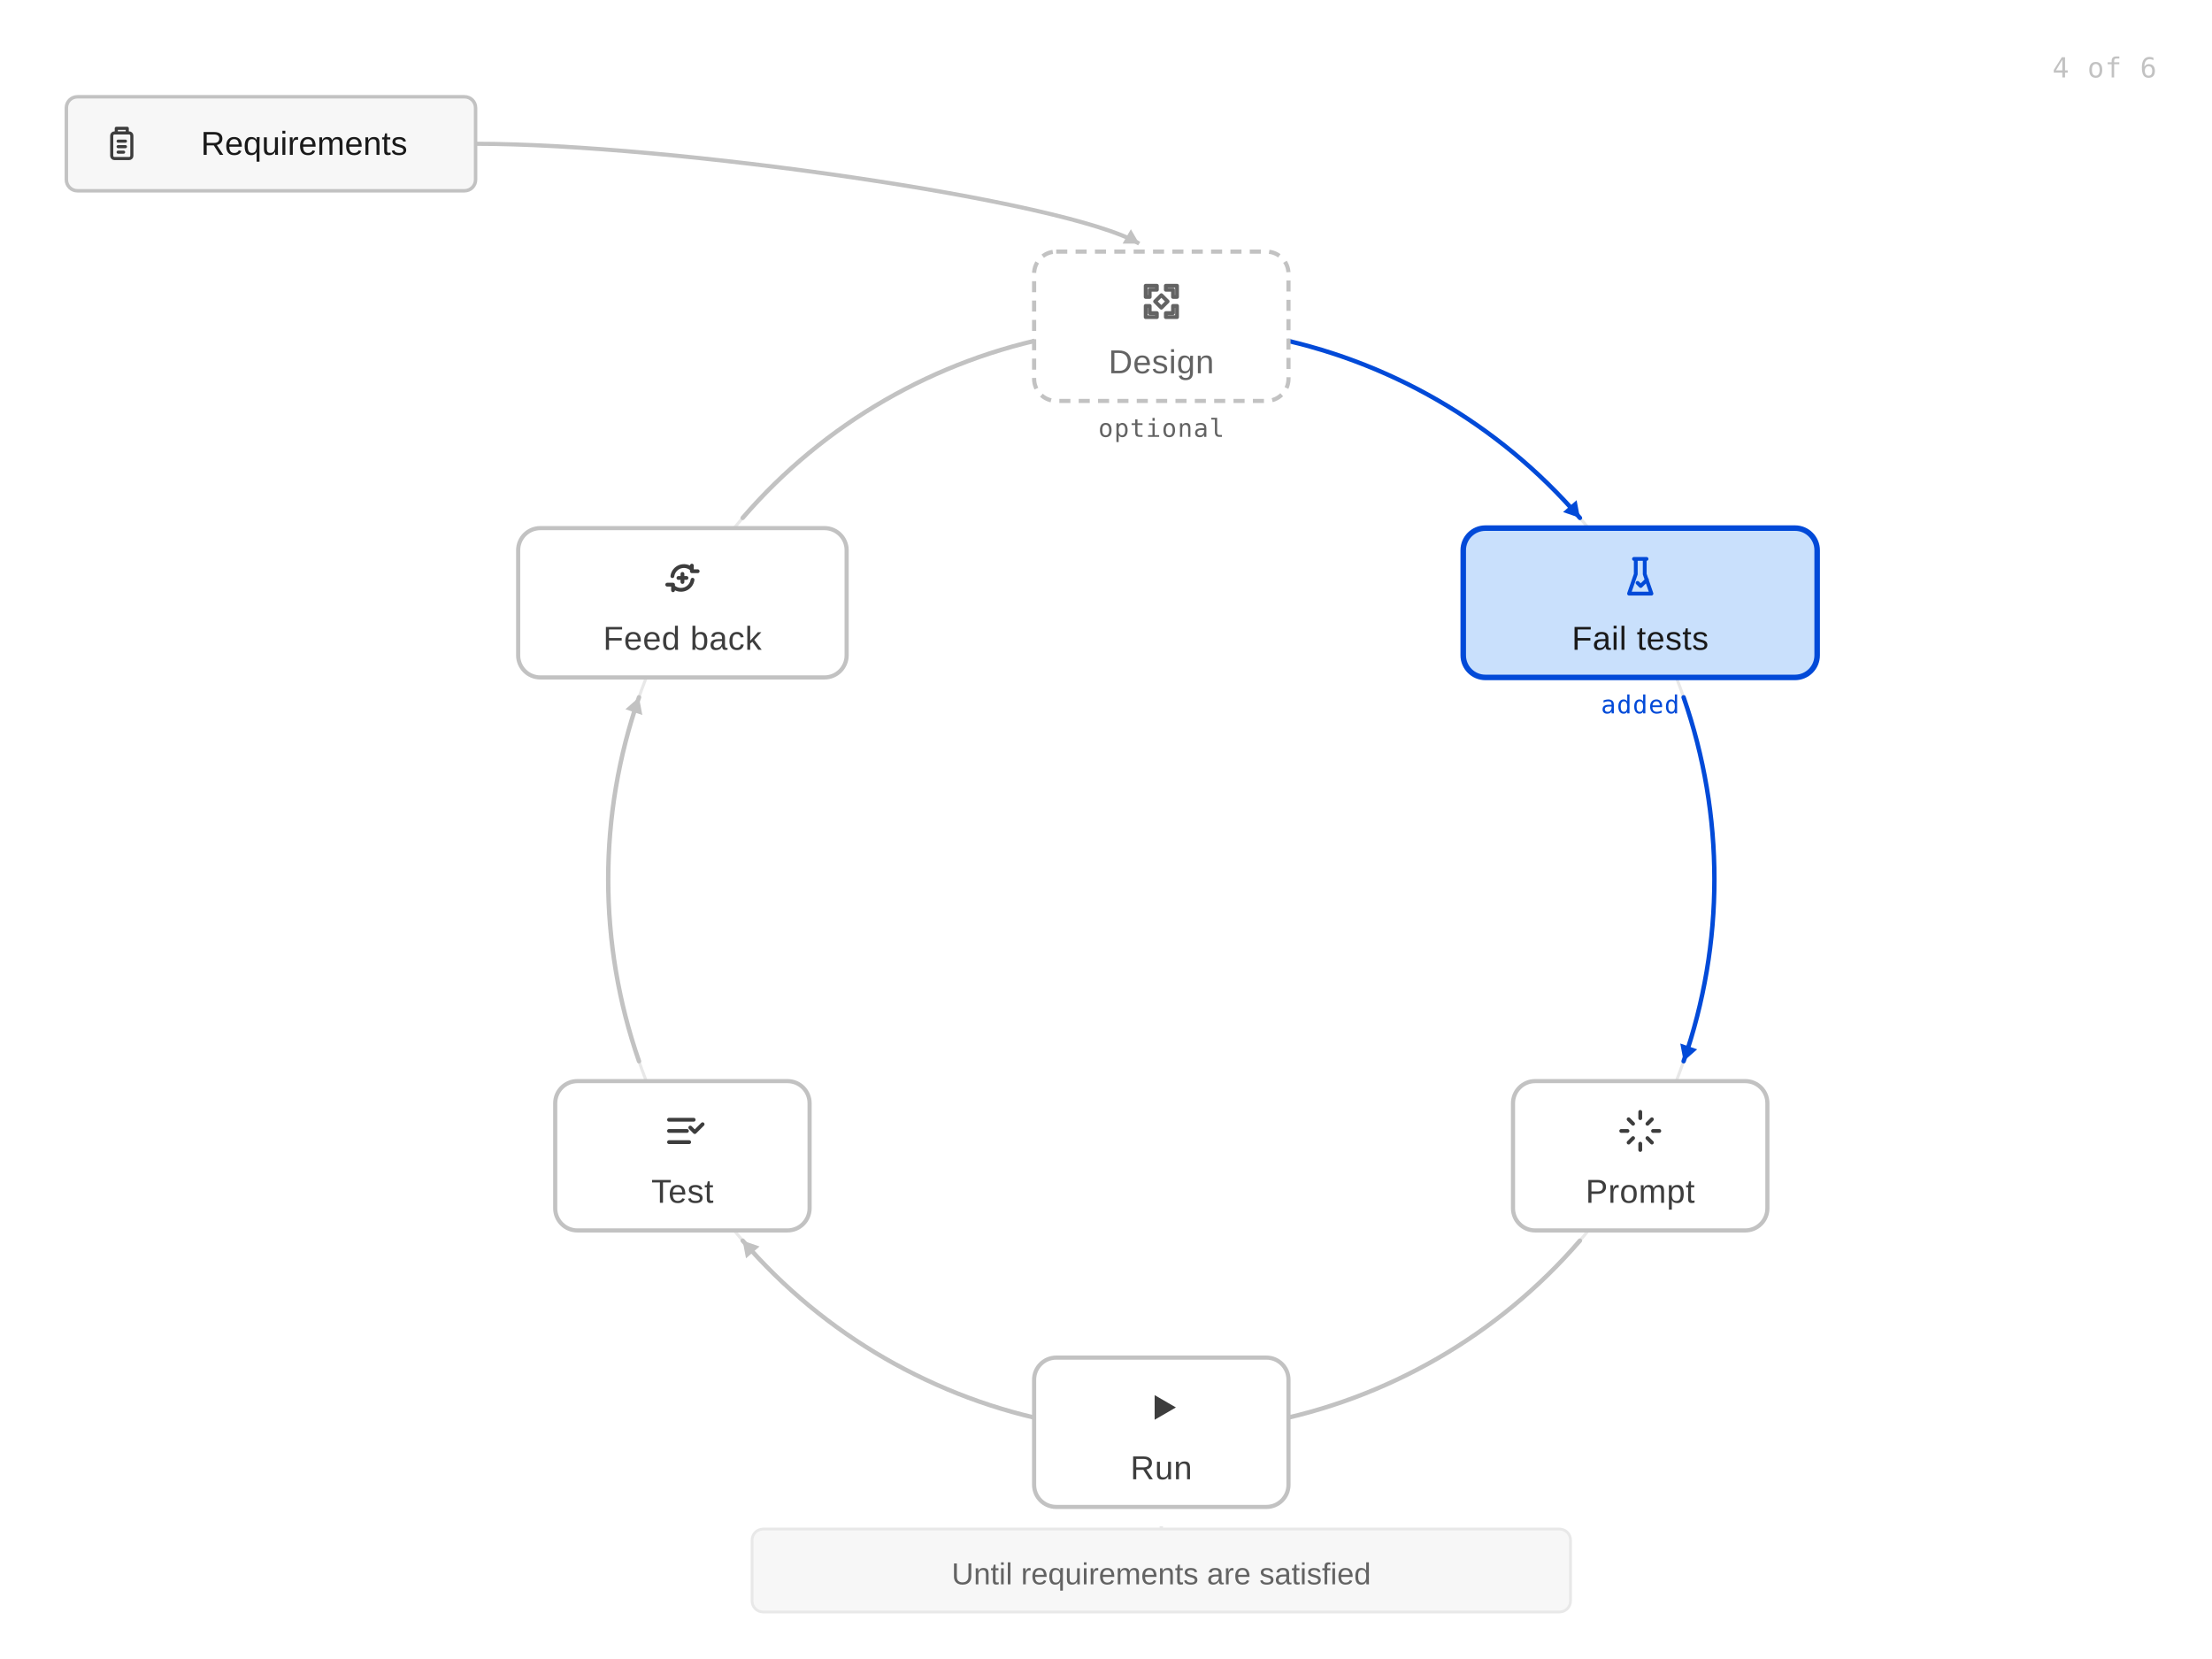
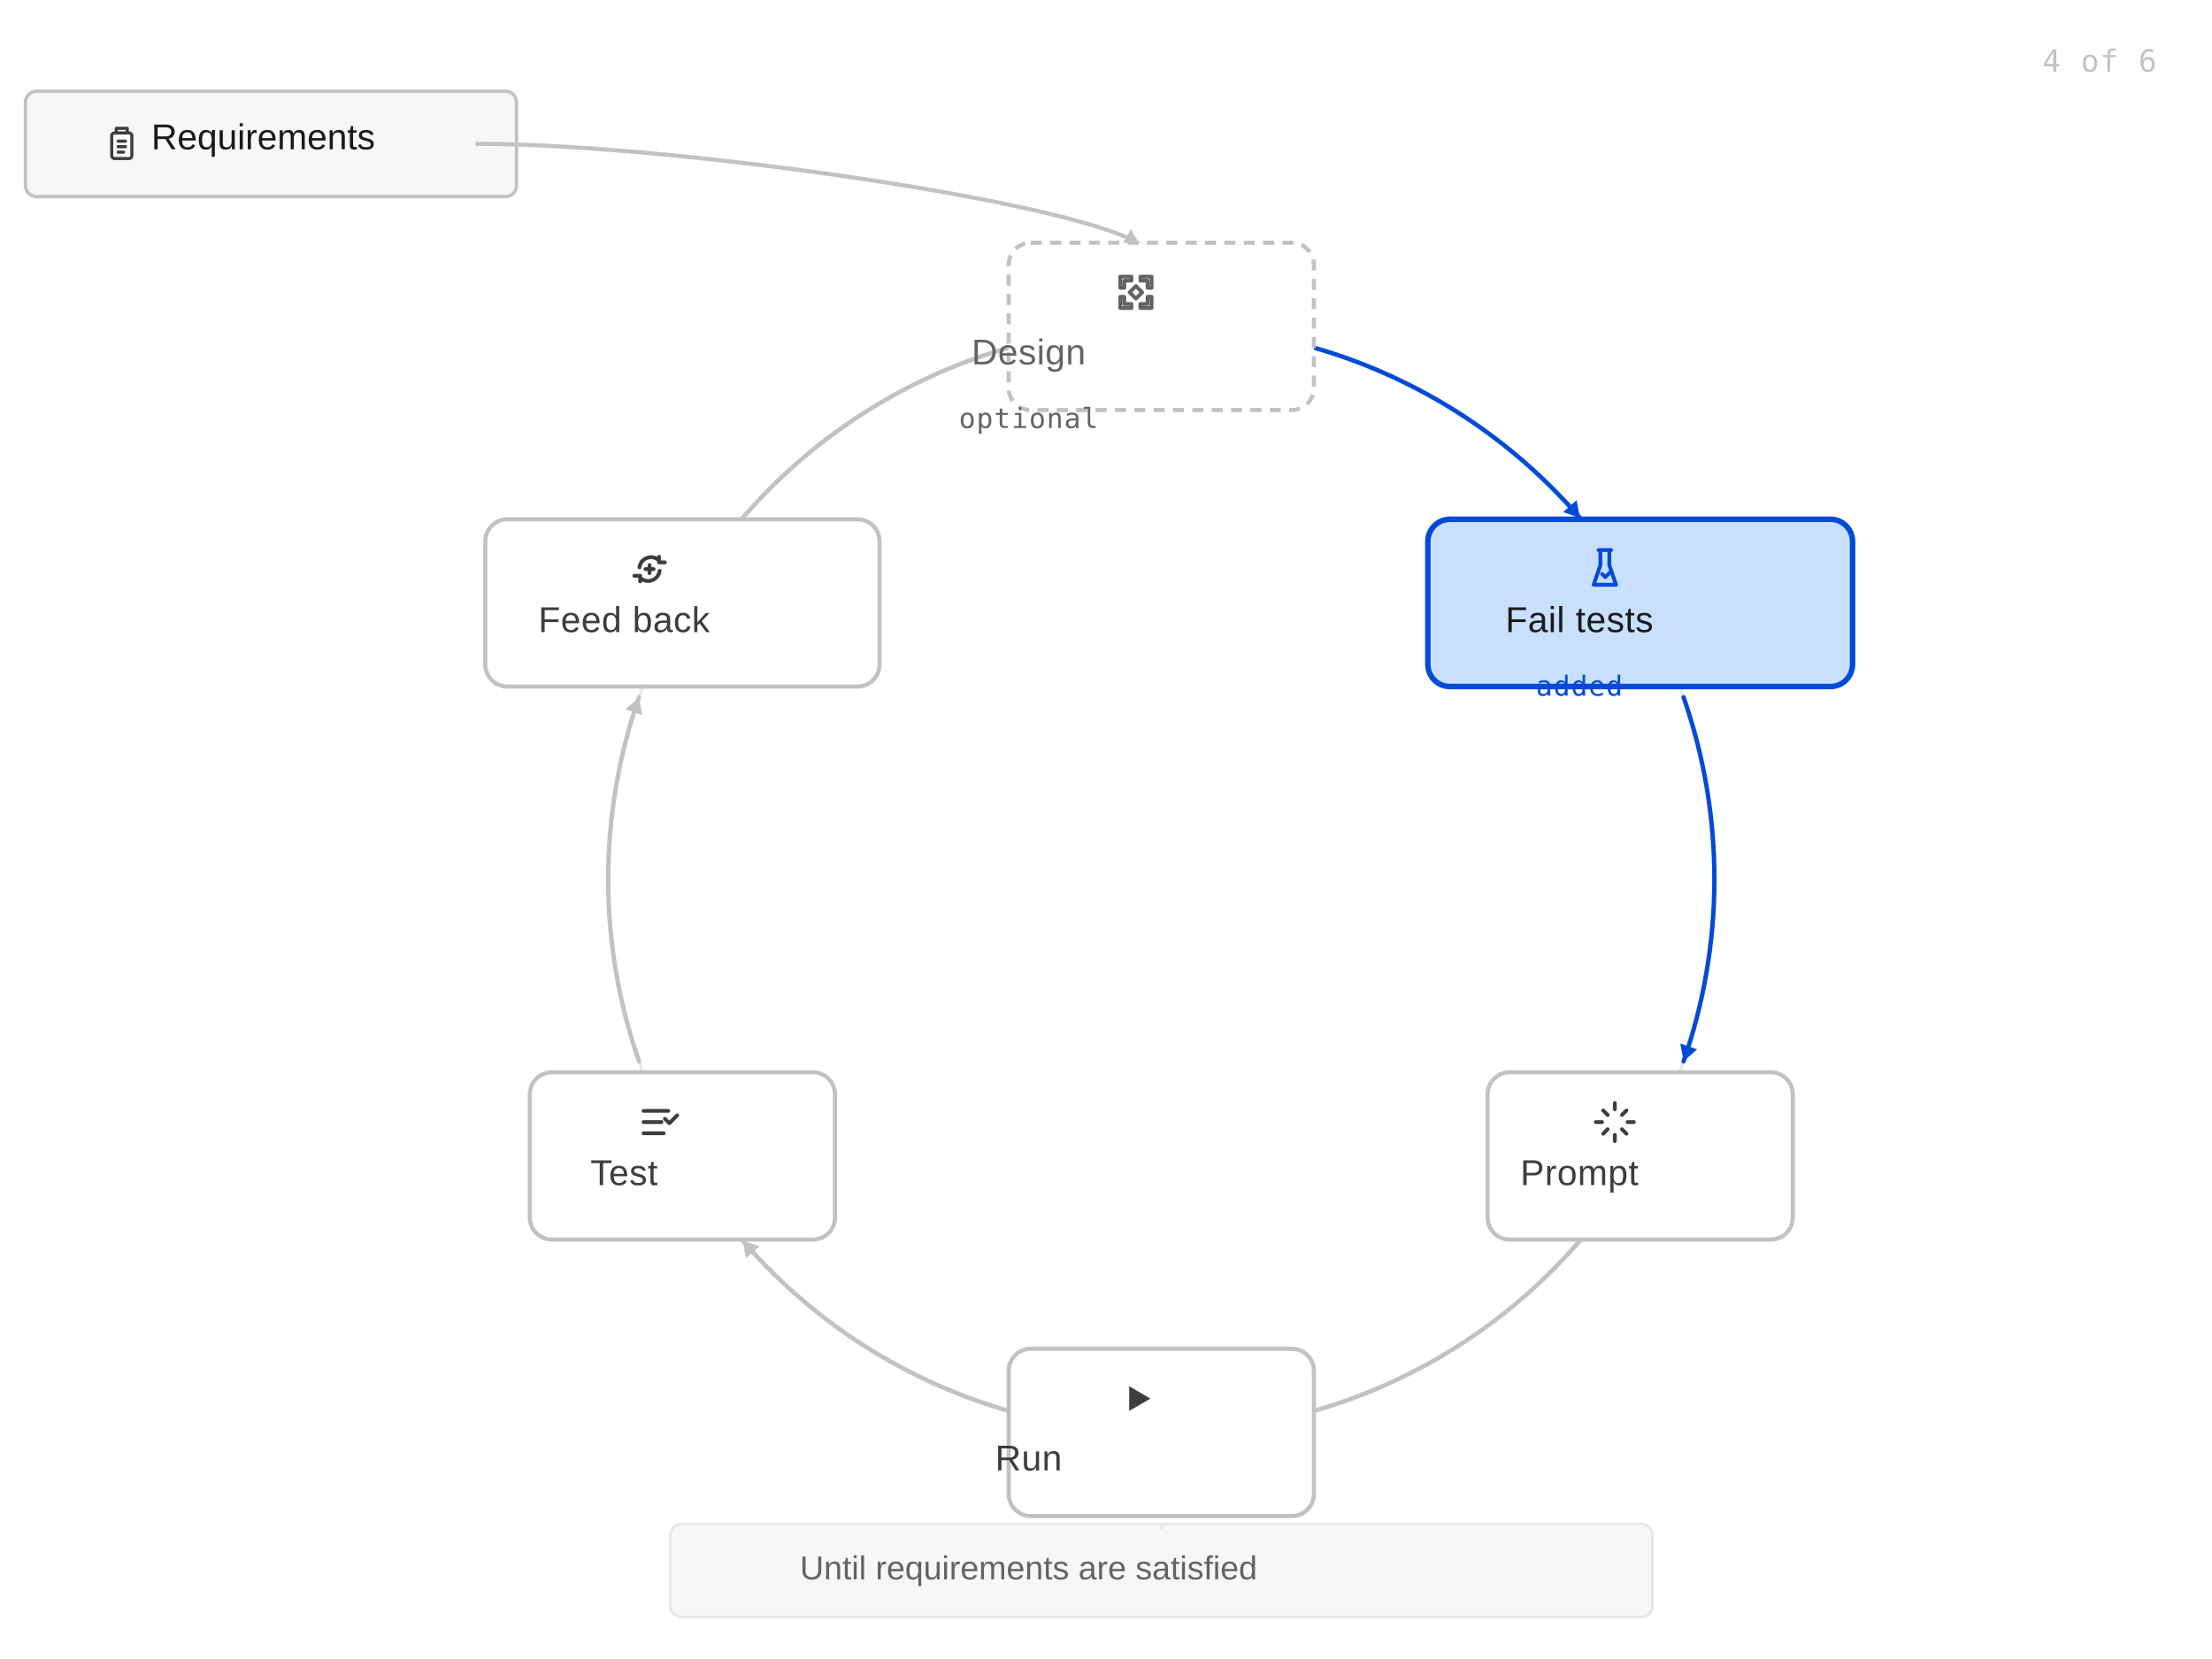
<svg xmlns="http://www.w3.org/2000/svg" viewBox="0 0 800 600" width="800" height="600" role="img" aria-label="Test Driven Feedback Loop">
  <rect width="800" height="600" fill="#ffffff" />
  <circle cx="420" cy="318" r="200" fill="none" stroke="#e8e8e8" stroke-width="1.1" />
  <path d="M457.5 121.5 A200 200 0 0 1 571.4 187.3" fill="none" stroke="#024ad8" stroke-width="1.6" stroke-linecap="round" />
  <path d="M571.4 187.3 L565.3 185.2 L570.2 180.9 Z" fill="#024ad8" />
  <path d="M608.9 252.2 A200 200 0 0 1 608.9 383.8" fill="none" stroke="#024ad8" stroke-width="1.6" stroke-linecap="round" />
  <path d="M608.9 383.8 L607.7 377.4 L613.8 379.5 Z" fill="#024ad8" />
  <path d="M571.4 448.7 A200 200 0 0 1 457.5 514.5" fill="none" stroke="#c2c2c2" stroke-width="1.6" stroke-linecap="round" />
  <path d="M457.5 514.5 L462.4 510.2 L463.6 516.6 Z" fill="#c2c2c2" />
  <path d="M382.5 514.5 A200 200 0 0 1 268.6 448.7" fill="none" stroke="#c2c2c2" stroke-width="1.6" stroke-linecap="round" />
  <path d="M268.6 448.7 L274.7 450.8 L269.8 455.1 Z" fill="#c2c2c2" />
  <path d="M231.1 383.8 A200 200 0 0 1 231.1 252.2" fill="none" stroke="#c2c2c2" stroke-width="1.6" stroke-linecap="round" />
  <path d="M231.1 252.2 L232.3 258.6 L226.2 256.5 Z" fill="#c2c2c2" />
  <path d="M268.6 187.3 A200 200 0 0 1 382.5 121.5" fill="none" stroke="#c2c2c2" stroke-width="1.6" stroke-linecap="round" />
  <path d="M382.5 121.5 L377.6 125.8 L376.4 119.4 Z" fill="#c2c2c2" />
-   <rect x="24" y="35" width="148" height="34" rx="4" ry="4" fill="#f7f7f7" stroke="#c2c2c2" stroke-width="1.25" />
+   <rect x="9.2" y="33.0" width="177.6" height="38.1" rx="4" ry="4" fill="#f7f7f7" stroke="#c2c2c2" stroke-width="1.25" />
  <g transform="translate(36.1 44.1) scale(0.662)" fill="none" stroke="#3d3d3d" stroke-width="1.7" stroke-linecap="round" stroke-linejoin="round">
    <path d="M9 3.5h6v2.5H9zM8 6h8a1.5 1.5 0 0 1 1.5 1.5v11A1.5 1.5 0 0 1 16 20H8a1.5 1.5 0 0 1-1.5-1.5v-11A1.5 1.5 0 0 1 8 6zM10 10.5h4M10 13.5h4M10 16.5h3" />
  </g>
-   <text x="110" y="56" text-anchor="middle" font-family="IBM Plex Sans, Helvetica Neue, Arial, sans-serif" font-size="12" font-weight="500" fill="#1a1a1a">Requirements</text>
+   <text x="95.2" y="54.0" text-anchor="middle" font-family="IBM Plex Sans, Helvetica Neue, Arial, sans-serif" font-size="13" font-weight="500" fill="#1a1a1a">Requirements</text>
  <path d="M172 52 C242 52, 385.5 72.4, 412.0 88.1" fill="none" stroke="#c2c2c2" stroke-width="1.5" />
  <path d="M412.0 88.1 L406.0 88.1 L409.0 82.9 Z" fill="#c2c2c2" />
-   <rect x="272" y="553" width="296" height="30" rx="4" fill="#f7f7f7" stroke="#e8e8e8" stroke-width="1" />
-   <text x="420" y="573" text-anchor="middle" font-family="IBM Plex Sans, Helvetica Neue, Arial, sans-serif" font-size="11" fill="#636363">Until requirements are satisfied</text>
+   <rect x="242.4" y="551.2" width="355.2" height="33.6" rx="4" fill="#f7f7f7" stroke="#e8e8e8" stroke-width="1" />
+   <text x="372.0" y="571.2" text-anchor="middle" font-family="IBM Plex Sans, Helvetica Neue, Arial, sans-serif" font-size="12" fill="#636363">Until requirements are satisfied</text>
  <path d="M420.0 552.0 L420 553" fill="none" stroke="#e8e8e8" stroke-width="1.2" stroke-dasharray="3 3" />
-   <rect x="374.0" y="91.0" width="92" height="54" rx="8" ry="8" fill="#ffffff" stroke="#c2c2c2" stroke-width="1.5" stroke-dasharray="4 3" />
-   <g transform="translate(410.3 99.3) scale(0.810)" fill="none" stroke="#636363" stroke-width="1.7" stroke-linecap="round" stroke-linejoin="round">
+   <rect x="364.8" y="87.8" width="110.4" height="60.5" rx="8" ry="8" fill="#ffffff" stroke="#c2c2c2" stroke-width="1.5" stroke-dasharray="4 3" />
+   <g transform="translate(401.1 96.0) scale(0.810)" fill="none" stroke="#636363" stroke-width="1.7" stroke-linecap="round" stroke-linejoin="round">
    <path d="M5 5h5v1.8H6.8V10H5V5zM14 5h5v5h-1.8V6.8H14V5zM5 14h1.8v3.2H10V19H5v-5zM17.2 14H19v5h-5v-1.8h3.2V14zM9.2 12l2.8-2.8L14.8 12 12 14.8z" />
  </g>
-   <text x="420.0" y="135.0" text-anchor="middle" font-family="IBM Plex Sans, Helvetica Neue, Arial, sans-serif" font-size="12" font-weight="500" letter-spacing="0.16" fill="#636363">Design</text>
-   <text x="420.0" y="158.0" text-anchor="middle" font-family="IBM Plex Mono, ui-monospace, Menlo, monospace" font-size="9" letter-spacing="0.32" fill="#636363">optional</text>
-   <rect x="529.2" y="191.0" width="128.0" height="54" rx="8" ry="8" fill="#c9e0fc" stroke="#024ad8" stroke-width="2.0" />
-   <g transform="translate(583.5 199.3) scale(0.810)" fill="none" stroke="#024ad8" stroke-width="1.7" stroke-linecap="round" stroke-linejoin="round">
+   <text x="372.0" y="131.8" text-anchor="middle" font-family="IBM Plex Sans, Helvetica Neue, Arial, sans-serif" font-size="13" font-weight="500" letter-spacing="0.16" fill="#636363">Design</text>
+   <text x="372.0" y="154.8" text-anchor="middle" font-family="IBM Plex Mono, ui-monospace, Menlo, monospace" font-size="10" letter-spacing="0.32" fill="#636363">optional</text>
+   <rect x="516.4" y="187.8" width="153.6" height="60.5" rx="8" ry="8" fill="#c9e0fc" stroke="#024ad8" stroke-width="2.0" />
+   <g transform="translate(570.7 196.1) scale(0.810)" fill="none" stroke="#024ad8" stroke-width="1.7" stroke-linecap="round" stroke-linejoin="round">
    <path d="M10 3.5v6.8L7 19h10l-3-8.7V3.5zM9.2 3.5h5.6M10.8 14.2l1.4 1.4 2.8-2.8" />
  </g>
-   <text x="593.2" y="235.0" text-anchor="middle" font-family="IBM Plex Sans, Helvetica Neue, Arial, sans-serif" font-size="12" font-weight="500" letter-spacing="0.16" fill="#1a1a1a">Fail tests</text>
-   <text x="593.2" y="258.0" text-anchor="middle" font-family="IBM Plex Mono, ui-monospace, Menlo, monospace" font-size="9" letter-spacing="0.32" fill="#024ad8">added</text>
-   <rect x="547.2" y="391.0" width="92" height="54" rx="8" ry="8" fill="#ffffff" stroke="#c2c2c2" stroke-width="1.5" />
-   <g transform="translate(583.5 399.3) scale(0.810)" fill="none" stroke="#3d3d3d" stroke-width="1.7" stroke-linecap="round" stroke-linejoin="round">
+   <text x="571.2" y="228.6" text-anchor="middle" font-family="IBM Plex Sans, Helvetica Neue, Arial, sans-serif" font-size="13" font-weight="500" letter-spacing="0.16" fill="#1a1a1a">Fail tests</text>
+   <text x="571.2" y="251.6" text-anchor="middle" font-family="IBM Plex Mono, ui-monospace, Menlo, monospace" font-size="10" letter-spacing="0.32" fill="#024ad8">added</text>
+   <rect x="538.0" y="387.8" width="110.4" height="60.5" rx="8" ry="8" fill="#ffffff" stroke="#c2c2c2" stroke-width="1.5" />
+   <g transform="translate(574.3 396.1) scale(0.810)" fill="none" stroke="#3d3d3d" stroke-width="1.7" stroke-linecap="round" stroke-linejoin="round">
    <path d="M12 3.5v2.8M12 17.7v2.8M3.5 12h2.8M17.7 12h2.8M6.8 6.8l2 2M15.2 15.2l2 2M17.2 6.8l-2 2M8.8 15.2l-2 2" />
  </g>
-   <text x="593.2" y="435.0" text-anchor="middle" font-family="IBM Plex Sans, Helvetica Neue, Arial, sans-serif" font-size="12" font-weight="500" letter-spacing="0.16" fill="#3d3d3d">Prompt</text>
-   <rect x="374.0" y="491.0" width="92" height="54" rx="8" ry="8" fill="#ffffff" stroke="#c2c2c2" stroke-width="1.5" />
-   <g transform="translate(410.3 499.3) scale(0.810)">
+   <text x="571.2" y="428.6" text-anchor="middle" font-family="IBM Plex Sans, Helvetica Neue, Arial, sans-serif" font-size="13" font-weight="500" letter-spacing="0.16" fill="#3d3d3d">Prompt</text>
+   <rect x="364.8" y="487.8" width="110.4" height="60.5" rx="8" ry="8" fill="#ffffff" stroke="#c2c2c2" stroke-width="1.5" />
+   <g transform="translate(401.1 496.1) scale(0.810)">
    <path d="M9 6.5l9.5 5.5L9 17.5z" fill="#3d3d3d" stroke="none" />
  </g>
-   <text x="420.0" y="535.0" text-anchor="middle" font-family="IBM Plex Sans, Helvetica Neue, Arial, sans-serif" font-size="12" font-weight="500" letter-spacing="0.16" fill="#3d3d3d">Run</text>
-   <rect x="200.8" y="391.0" width="92" height="54" rx="8" ry="8" fill="#ffffff" stroke="#c2c2c2" stroke-width="1.5" />
-   <g transform="translate(237.1 399.3) scale(0.810)" fill="none" stroke="#3d3d3d" stroke-width="1.7" stroke-linecap="round" stroke-linejoin="round">
+   <text x="372.0" y="531.8" text-anchor="middle" font-family="IBM Plex Sans, Helvetica Neue, Arial, sans-serif" font-size="13" font-weight="500" letter-spacing="0.16" fill="#3d3d3d">Run</text>
+   <rect x="191.6" y="387.8" width="110.4" height="60.5" rx="8" ry="8" fill="#ffffff" stroke="#c2c2c2" stroke-width="1.5" />
+   <g transform="translate(227.9 396.1) scale(0.810)" fill="none" stroke="#3d3d3d" stroke-width="1.7" stroke-linecap="round" stroke-linejoin="round">
    <path d="M6 7h11M6 12h8M6 17h9M15.5 10.5l2 2 3.5-3.5" />
  </g>
-   <text x="246.8" y="435.0" text-anchor="middle" font-family="IBM Plex Sans, Helvetica Neue, Arial, sans-serif" font-size="12" font-weight="500" letter-spacing="0.16" fill="#3d3d3d">Test</text>
-   <rect x="187.4" y="191.0" width="118.8" height="54" rx="8" ry="8" fill="#ffffff" stroke="#c2c2c2" stroke-width="1.5" />
-   <g transform="translate(237.1 199.3) scale(0.810)" fill="none" stroke="#3d3d3d" stroke-width="1.7" stroke-linecap="round" stroke-linejoin="round">
+   <text x="225.7" y="428.6" text-anchor="middle" font-family="IBM Plex Sans, Helvetica Neue, Arial, sans-serif" font-size="13" font-weight="500" letter-spacing="0.16" fill="#3d3d3d">Test</text>
+   <rect x="175.5" y="187.8" width="142.6" height="60.5" rx="8" ry="8" fill="#ffffff" stroke="#c2c2c2" stroke-width="1.5" />
+   <g transform="translate(225.2 196.1) scale(0.810)" fill="none" stroke="#3d3d3d" stroke-width="1.7" stroke-linecap="round" stroke-linejoin="round">
    <path d="M7.5 11.2a5.2 5.2 0 0 1 8.6-3.2M16.2 6.5V9h2.6M16.5 12.8a5.2 5.2 0 0 1-8.6 3.2M7.8 17.5V15H5.2M12 10.2v3.6M10.2 12h3.6" />
  </g>
-   <text x="246.8" y="235.0" text-anchor="middle" font-family="IBM Plex Sans, Helvetica Neue, Arial, sans-serif" font-size="12" font-weight="500" letter-spacing="0.16" fill="#3d3d3d">Feed back</text>
-   <text x="780" y="28" text-anchor="end" font-family="IBM Plex Mono, ui-monospace, Menlo, monospace" font-size="10" letter-spacing="0.32" fill="#c2c2c2">4 of 6</text>
+   <text x="225.7" y="228.6" text-anchor="middle" font-family="IBM Plex Sans, Helvetica Neue, Arial, sans-serif" font-size="13" font-weight="500" letter-spacing="0.16" fill="#3d3d3d">Feed back</text>
+   <text x="780" y="25.9" text-anchor="end" font-family="IBM Plex Mono, ui-monospace, Menlo, monospace" font-size="11" letter-spacing="0.32" fill="#c2c2c2">4 of 6</text>
</svg>
